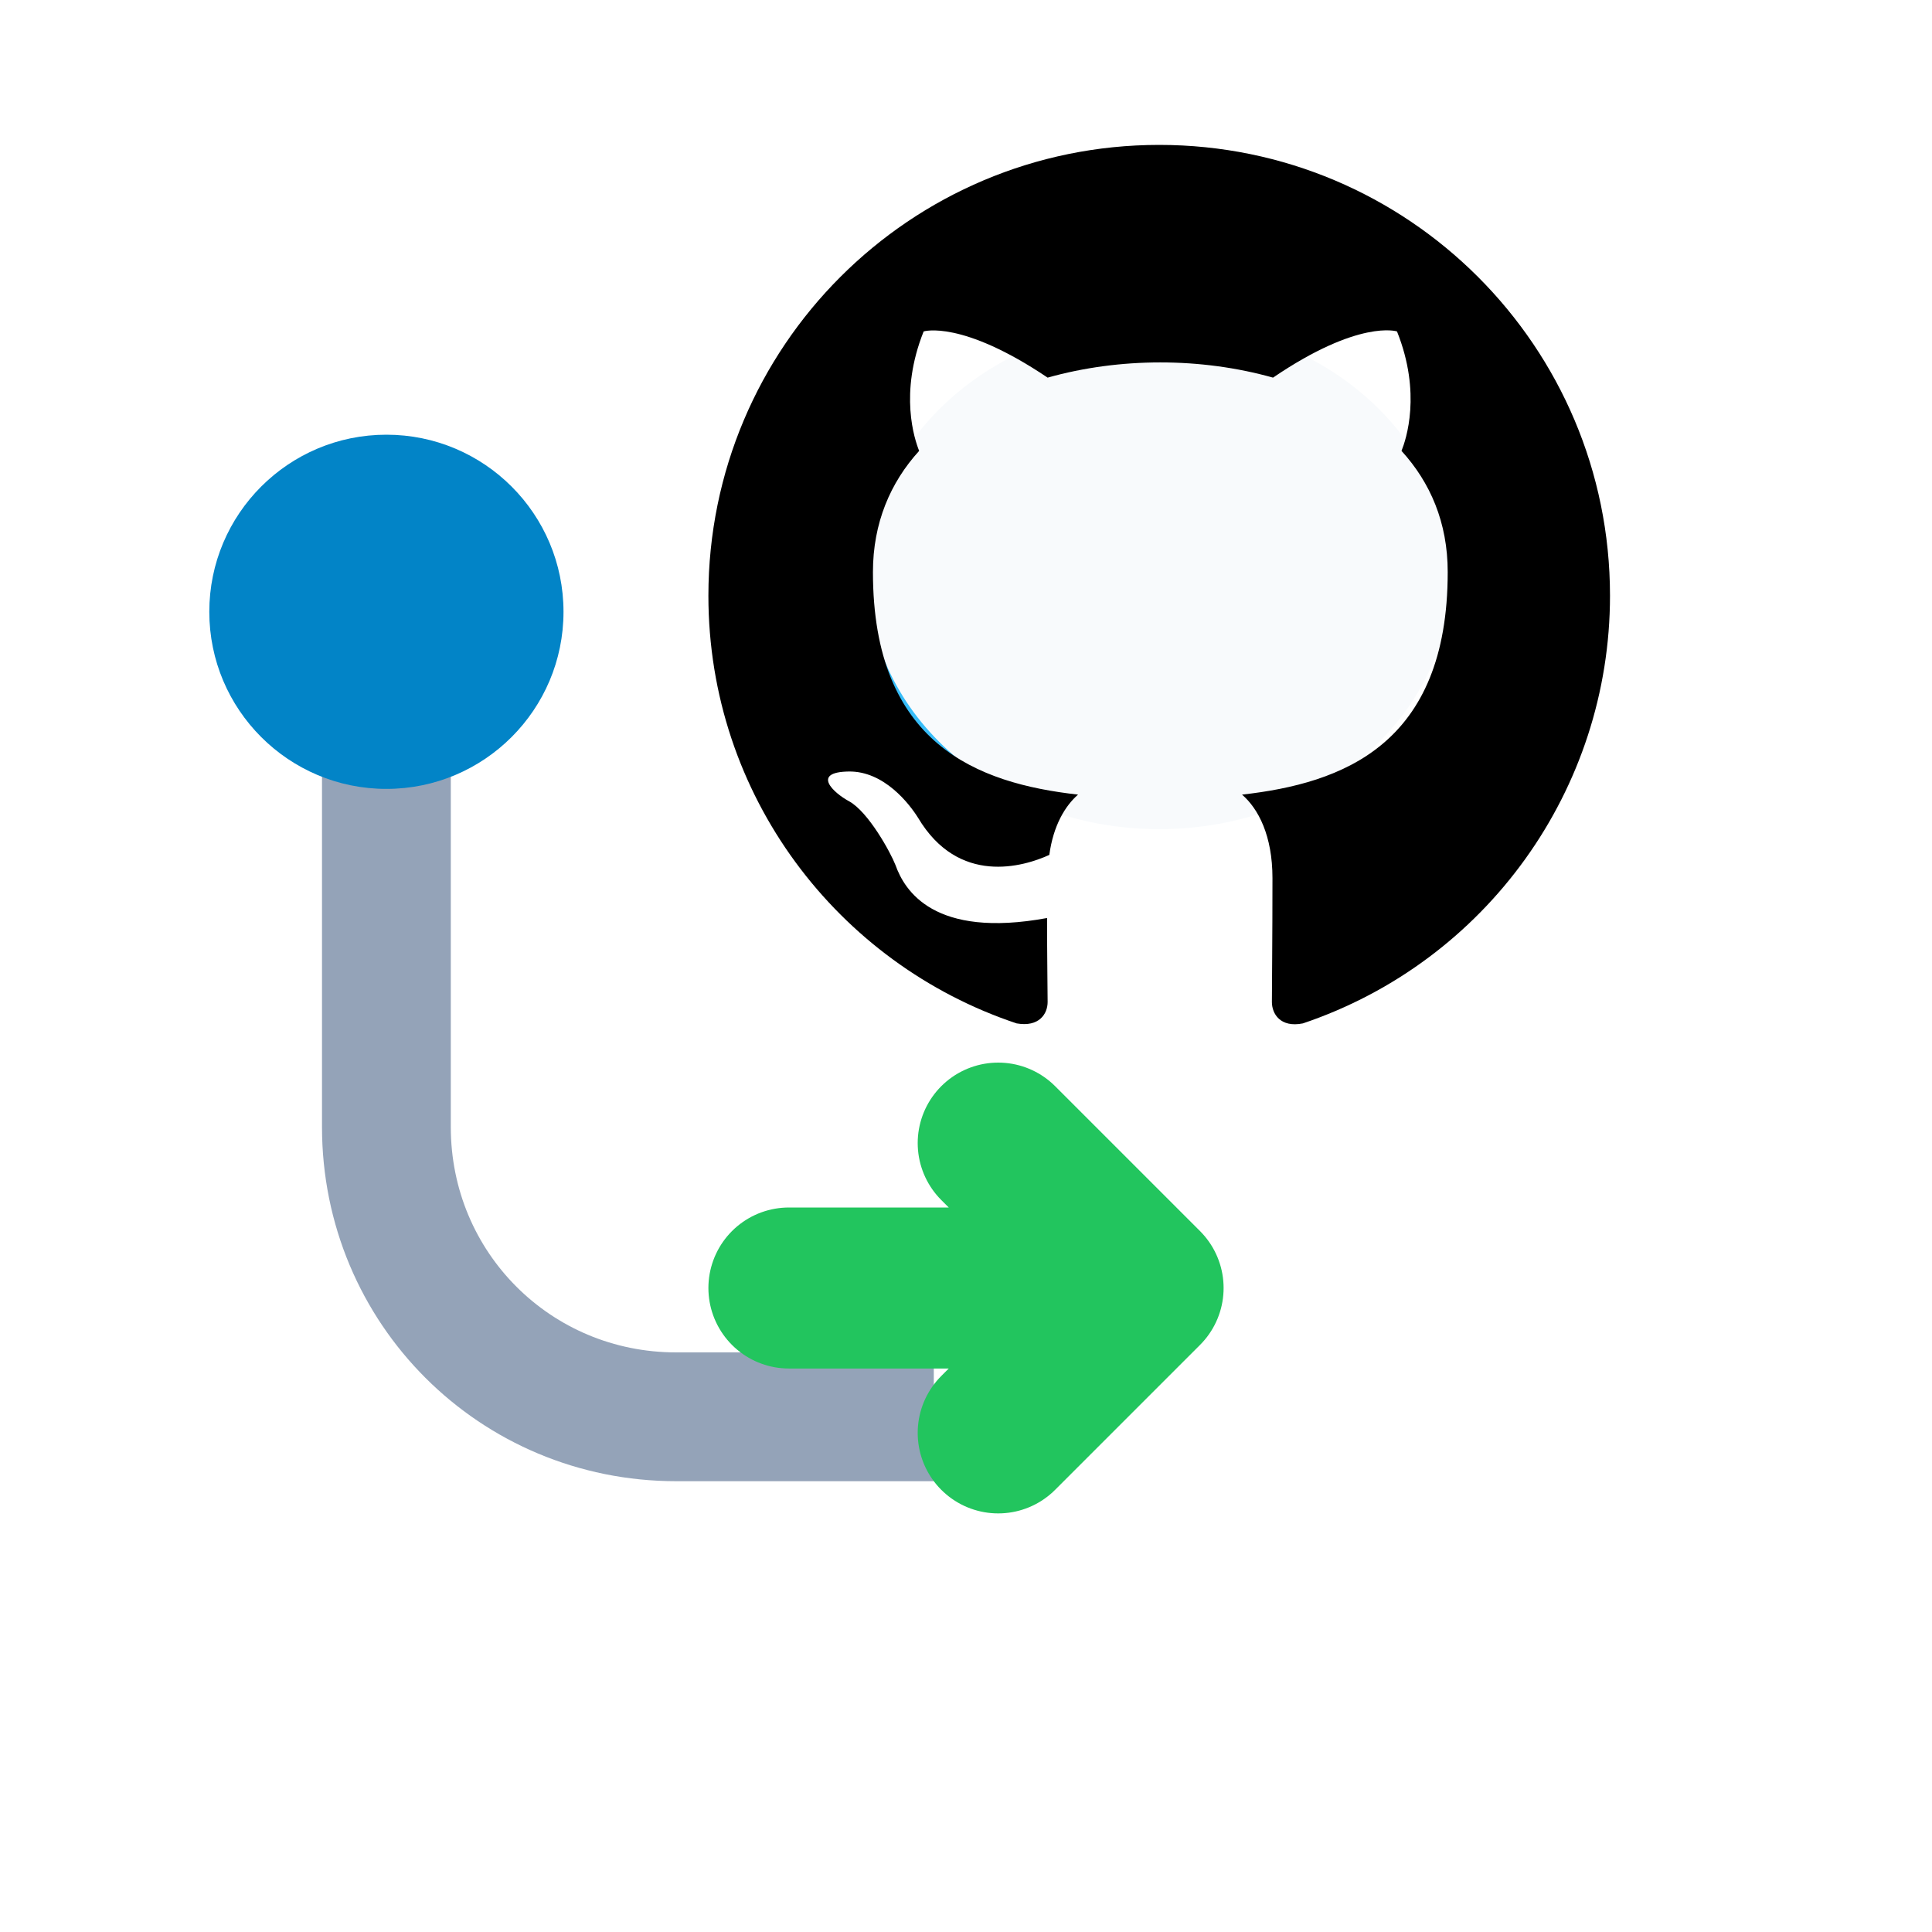
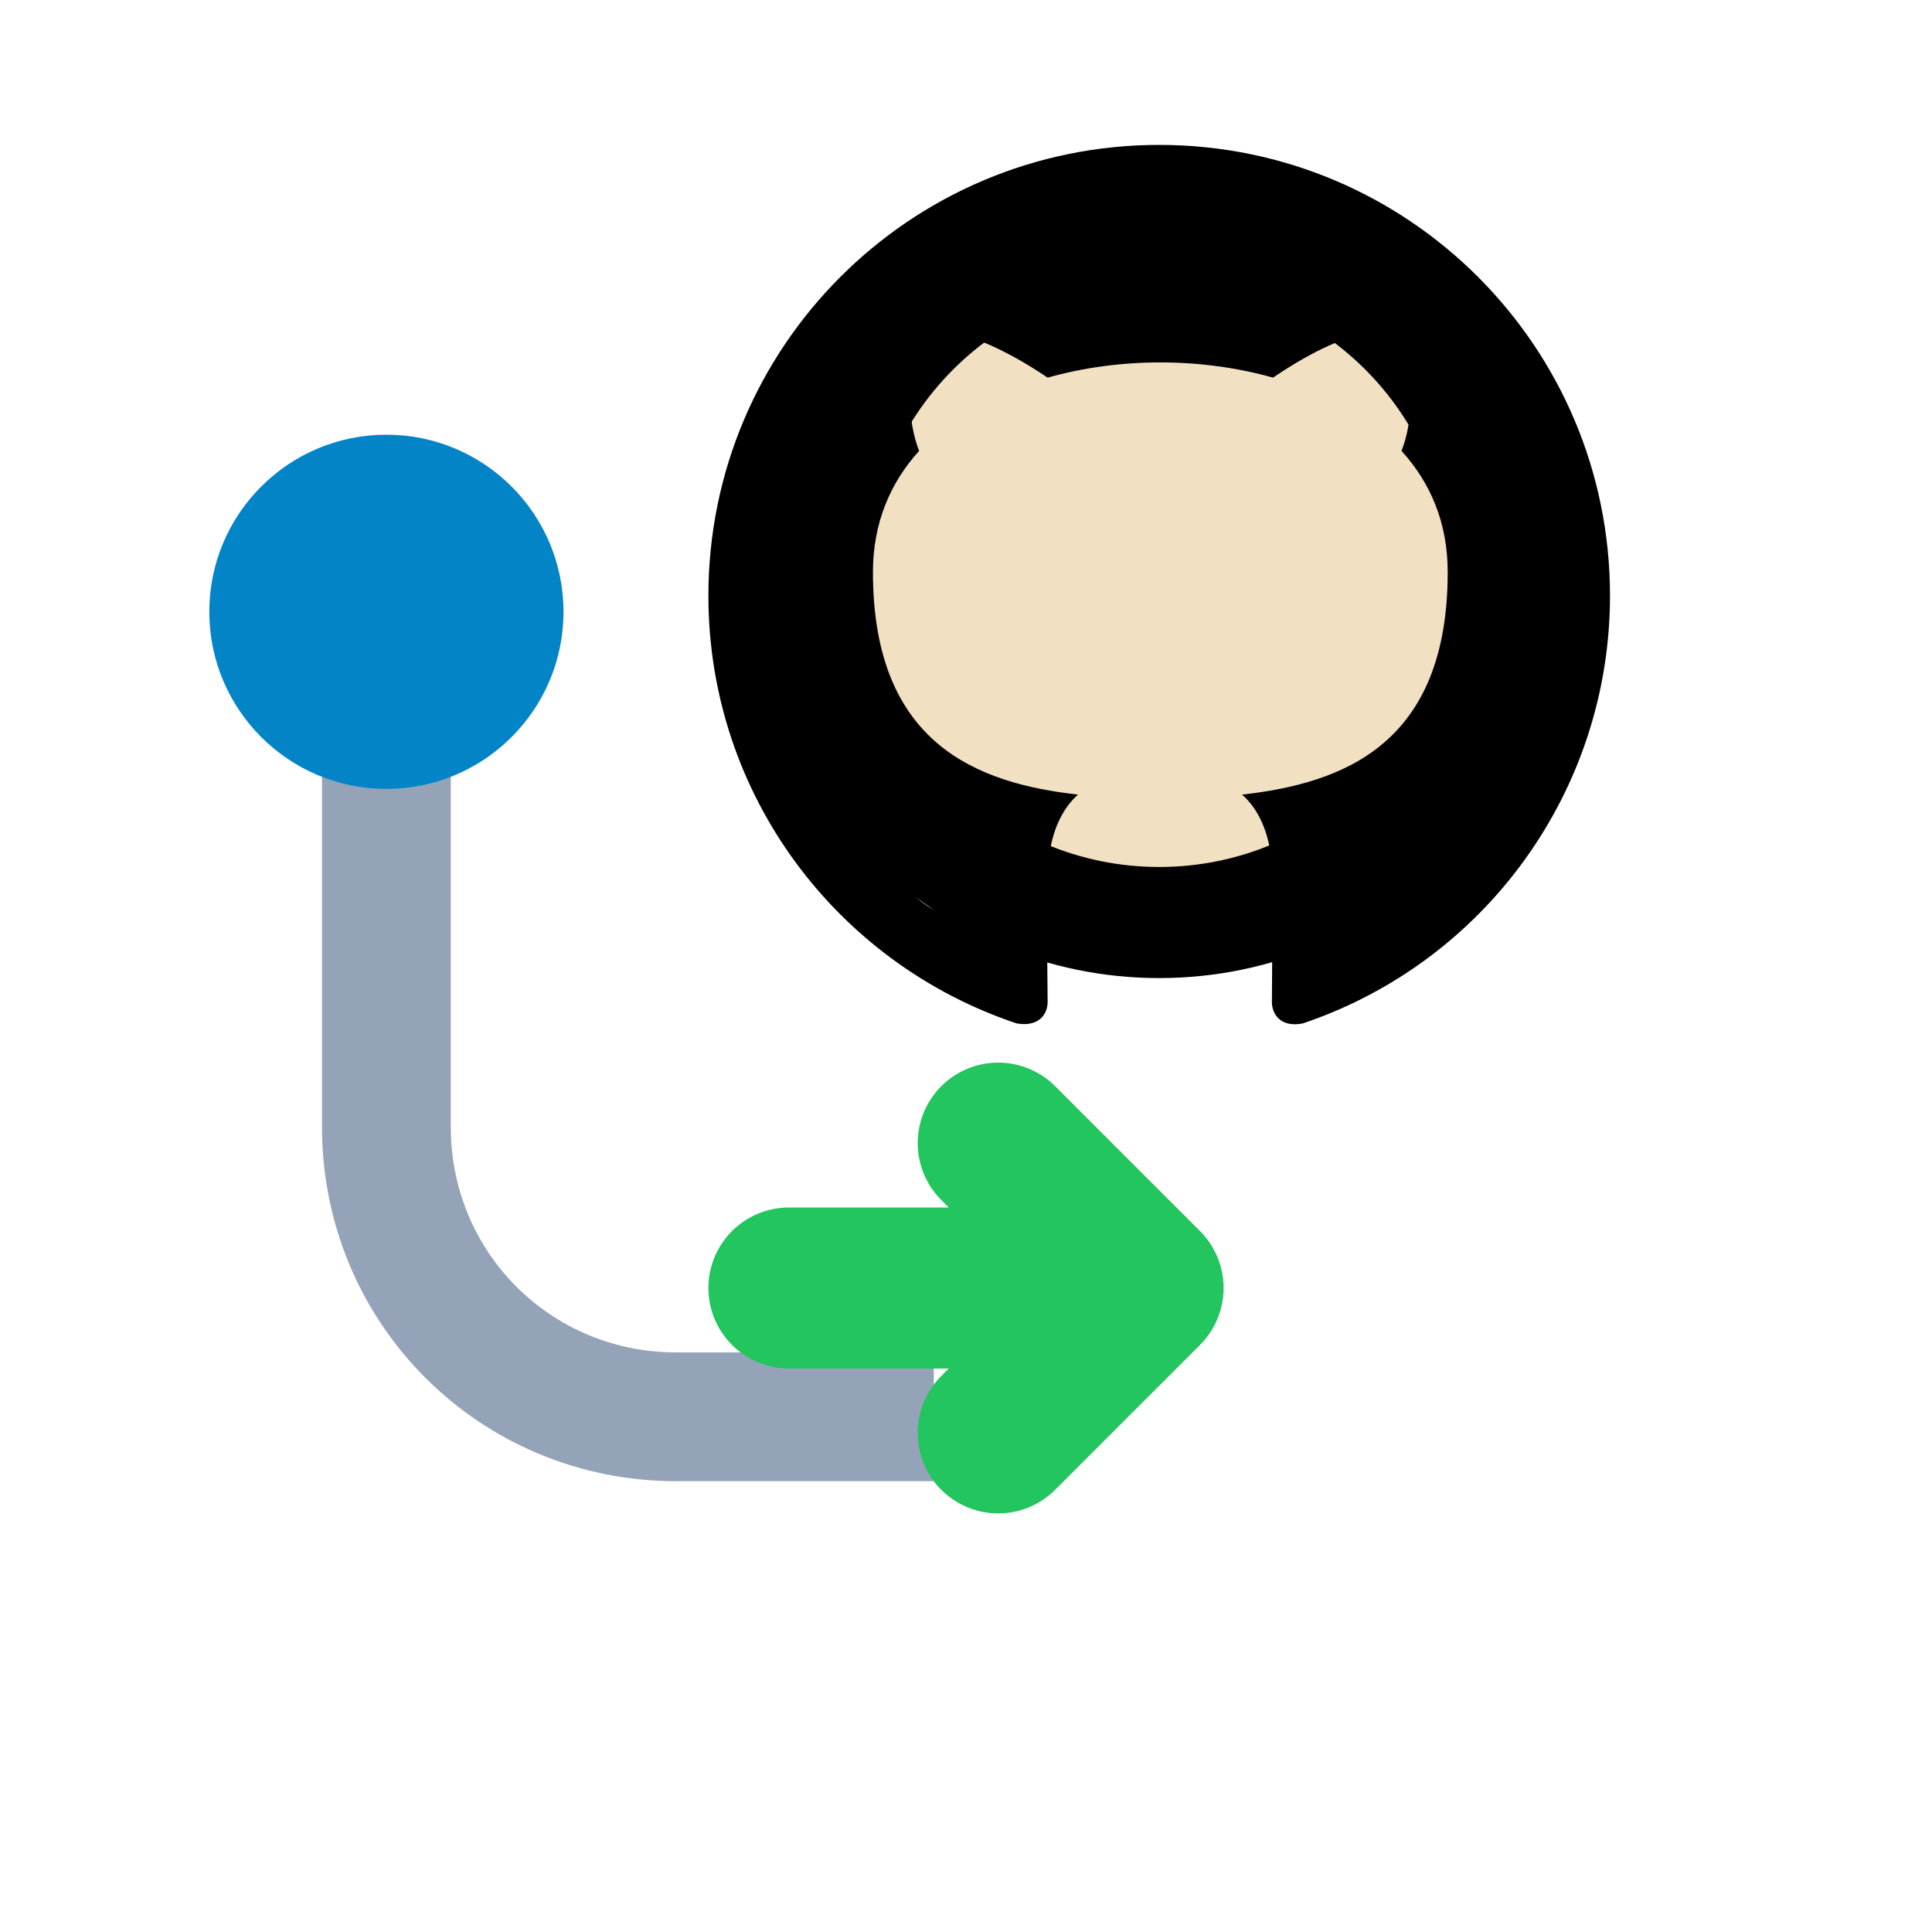
<svg xmlns="http://www.w3.org/2000/svg" viewBox="0 0 24 24" width="24" height="24">
  <g transform="translate(1.2 6.2)">
    <g transform="translate(-1.8 -2.6)">
      <g stroke="#94a3b8" stroke-width="1.6" fill="none">
        <path d="M5.4 5.6v4.8c0 2 1.6 3.6 3.6 3.6h3.2" />
      </g>
      <circle cx="5.4" cy="4" r="2.2" fill="#0284c7" />
      <circle cx="13.4" cy="4" r="2.2" fill="#38bdf8" />
      <path d="M10.4 12.4h4.4M13 10.6l1.8 1.8-1.8 1.8" fill="none" stroke="#22c55e" stroke-width="2" stroke-linecap="round" stroke-linejoin="round" />
    </g>
  </g>
  <g transform="translate(8.8 1.8)">
-     <ellipse cx="5.6" cy="5.35" rx="3.62" ry="3.15" fill="#f8fafc" />
+     <circle cx="5.6" cy="5.3" r="5.05" fill="#000" />
+     <circle cx="5.6" cy="5.35" r="3.62" fill="#f2e0c2" />
    <path d="M8 0C3.58 0 0 3.58 0 8c0 3.54 2.29 6.53 5.47 7.59.4.07.55-.17.55-.38 0-.19-.01-.82-.01-1.49-2.01.37-2.53-.49-2.69-.94-.09-.23-.48-.94-.82-1.13-.28-.15-.68-.52-.01-.53.63-.01 1.08.58 1.23.82.72 1.21 1.87.87 2.33.66.07-.52.28-.87.51-1.07-1.78-.2-3.64-.89-3.64-3.95 0-.87.31-1.59.82-2.15-.08-.2-.36-1.02.08-2.12 0 0 .67-.21 2.2.82.64-.18 1.32-.27 2-.27s1.36.09 2 .27c1.53-1.04 2.2-.82 2.2-.82.44 1.1.16 1.92.08 2.12.51.56.82 1.27.82 2.15 0 3.07-1.87 3.75-3.65 3.95.29.25.54.73.54 1.48 0 1.07-.01 1.93-.01 2.2 0 .21.15.46.55.38A8.01 8.01 0 0 0 16 8c0-4.42-3.58-8-8-8" transform="scale(0.7)" fill="#000" />
  </g>
</svg>
